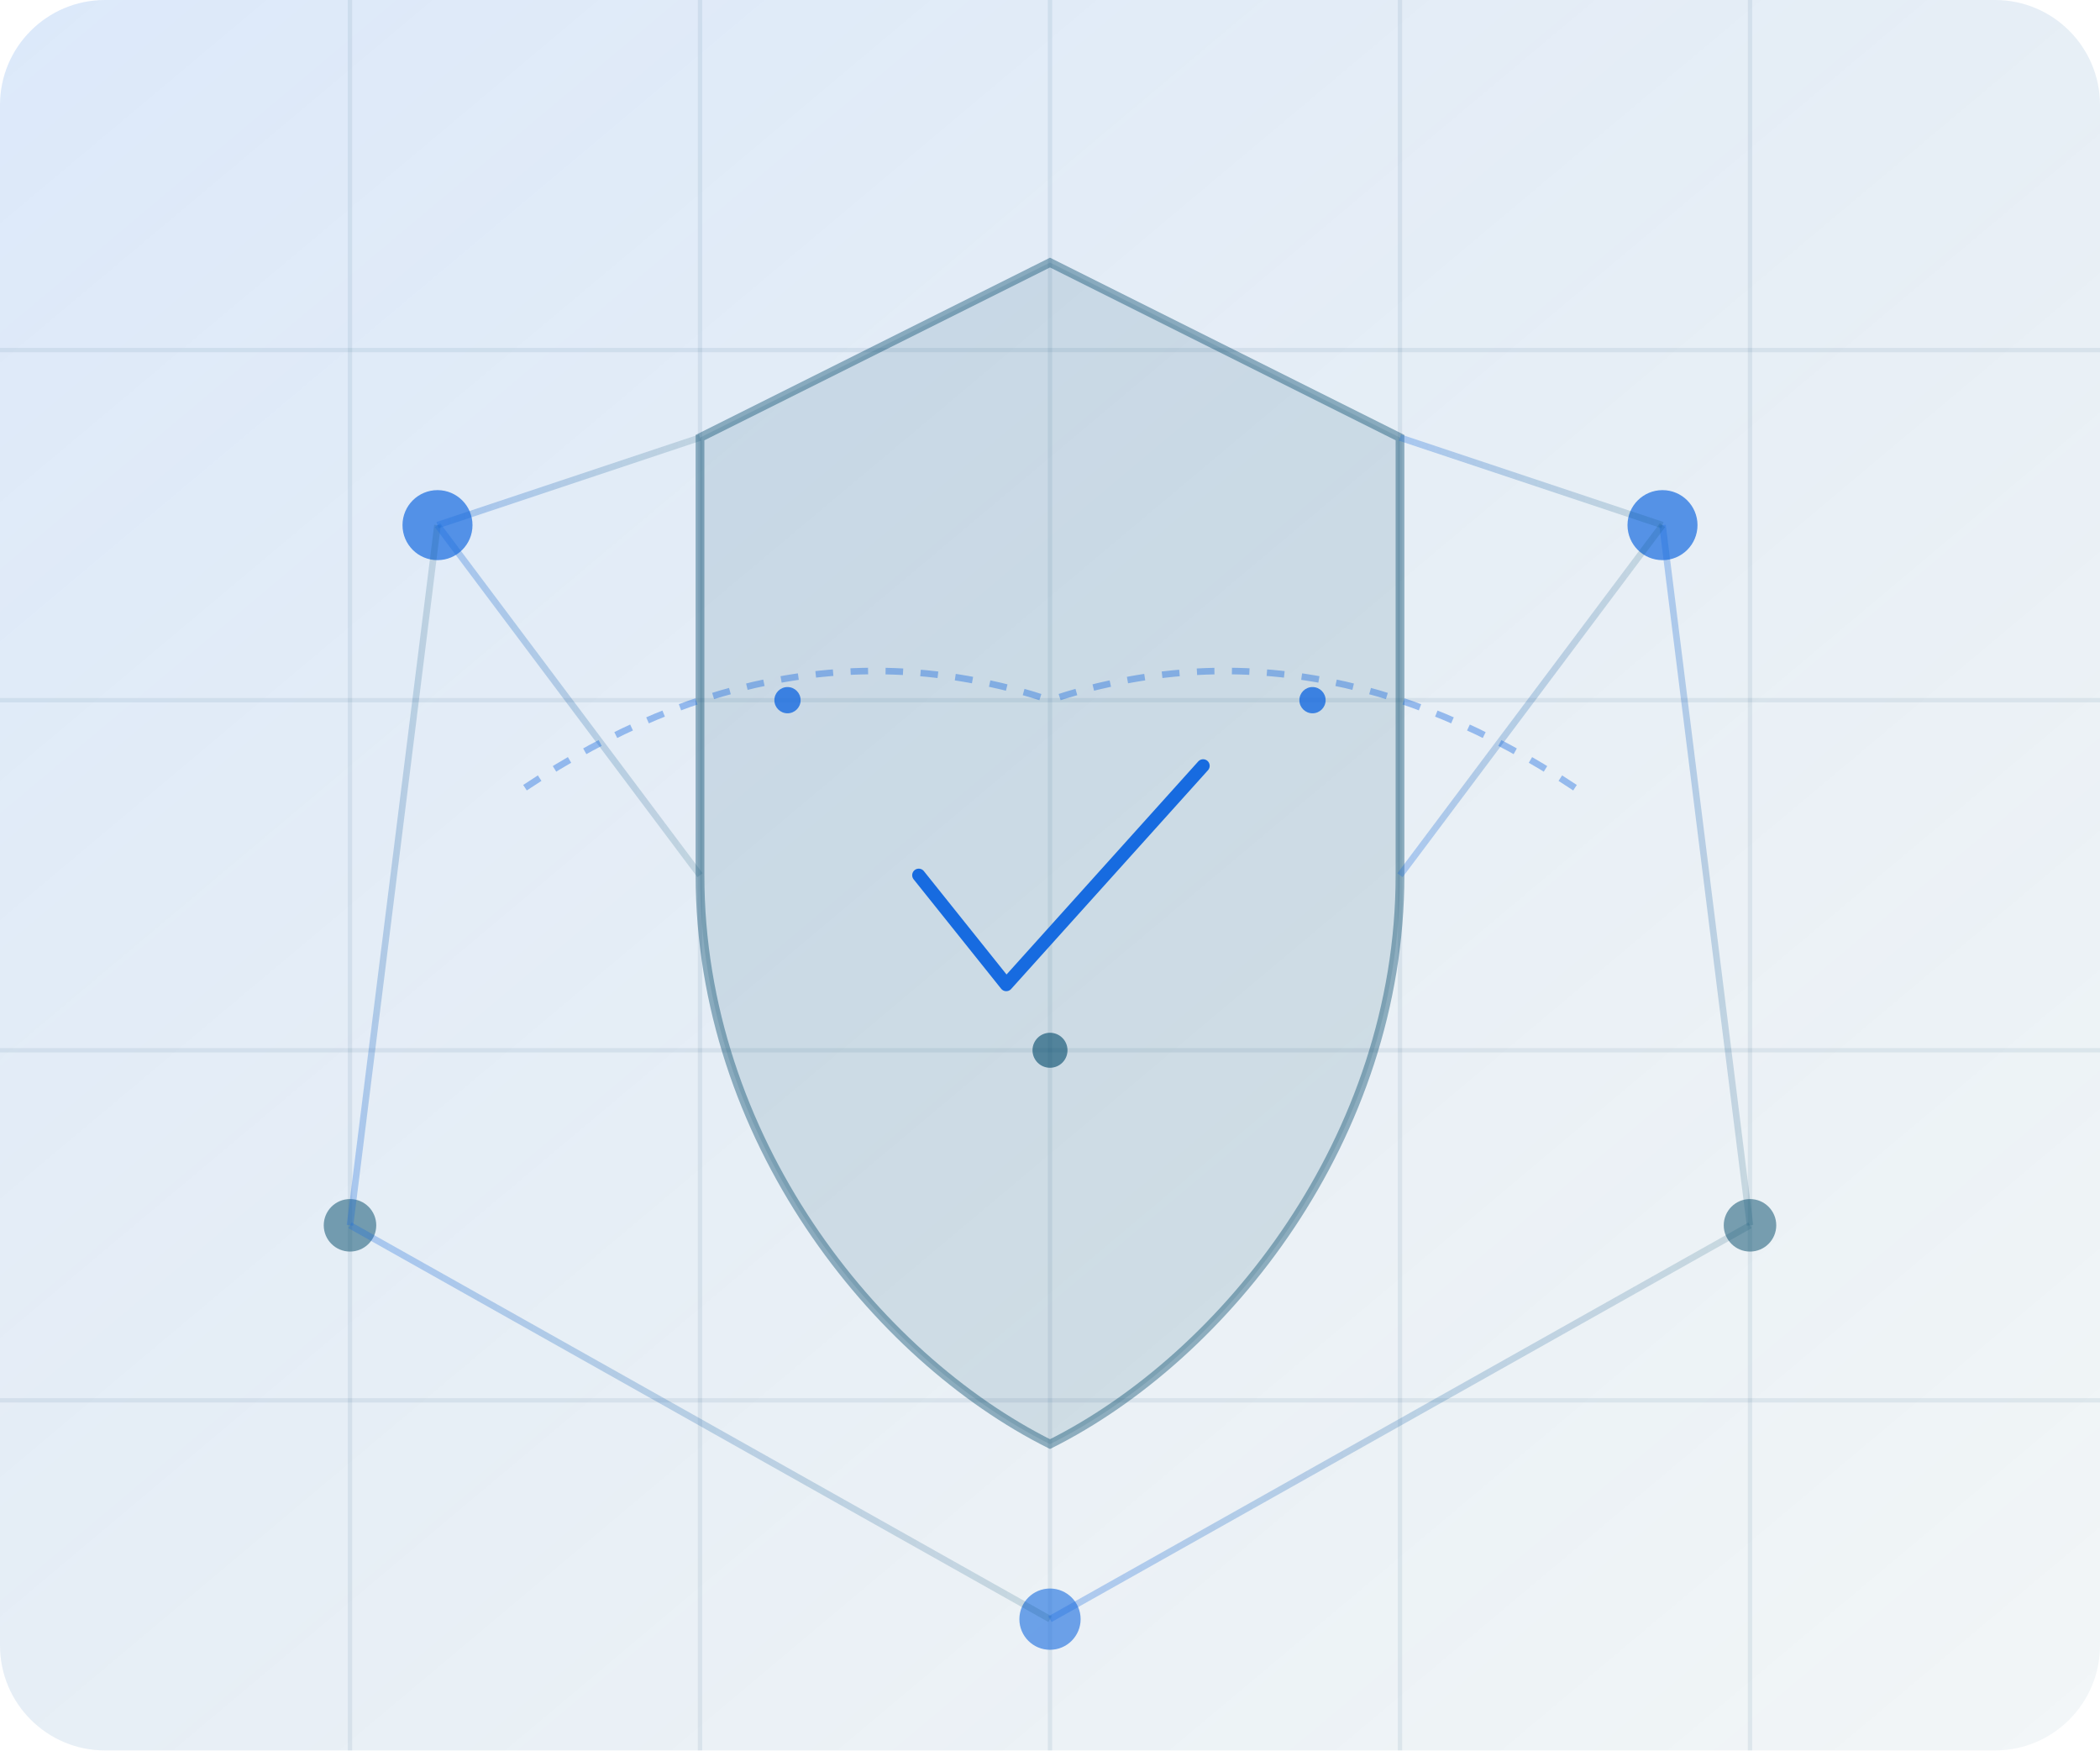
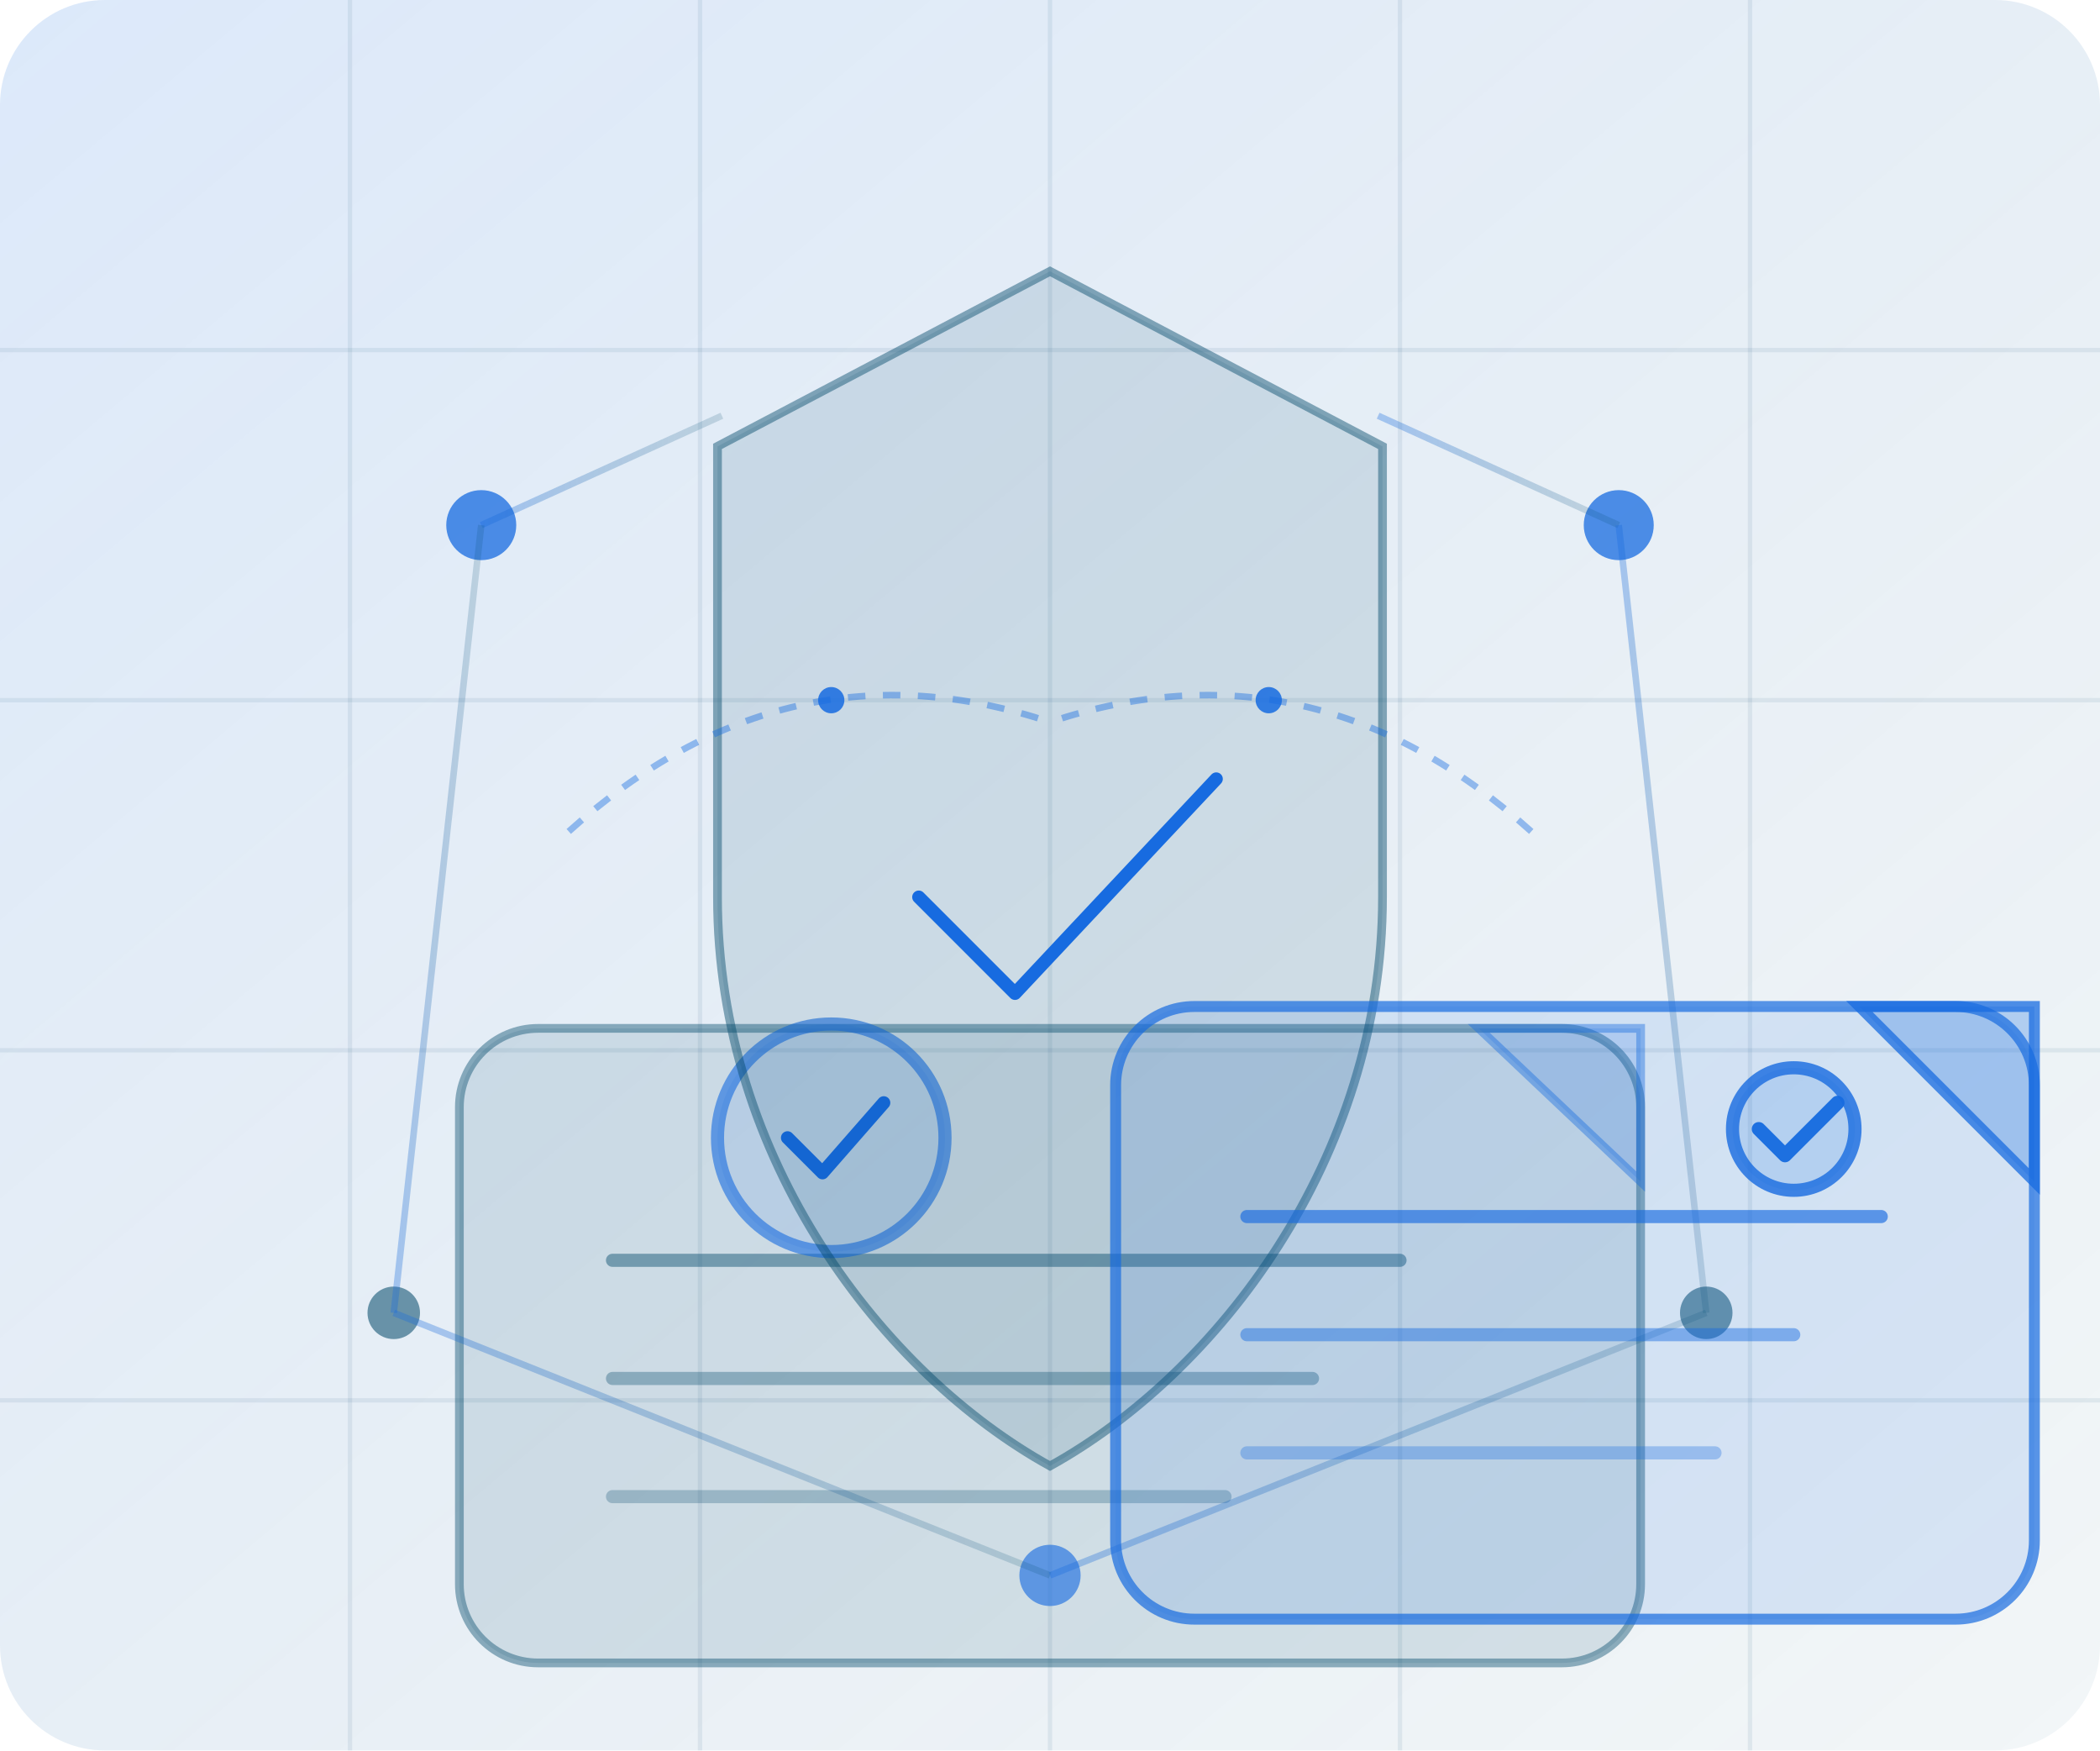
<svg xmlns="http://www.w3.org/2000/svg" viewBox="0 0 480 400" fill="none" aria-hidden="true">
  <defs>
    <linearGradient id="bgGrad" x1="0%" y1="0%" x2="100%" y2="100%">
      <stop offset="0%" stop-color="#176BE0" stop-opacity="0.15" />
      <stop offset="100%" stop-color="#004869" stop-opacity="0.05" />
    </linearGradient>
    <linearGradient id="lineGrad" x1="0%" y1="0%" x2="100%" y2="0%">
      <stop offset="0%" stop-color="#176BE0" stop-opacity="0.6" />
      <stop offset="100%" stop-color="#004869" stop-opacity="0.3" />
    </linearGradient>
  </defs>
  <rect width="480" height="400" rx="24" fill="url(#bgGrad)" />
  <g stroke="#004869" stroke-opacity="0.08" stroke-width="1">
    <line x1="0" y1="80" x2="480" y2="80" />
    <line x1="0" y1="160" x2="480" y2="160" />
    <line x1="0" y1="240" x2="480" y2="240" />
    <line x1="0" y1="320" x2="480" y2="320" />
    <line x1="80" y1="0" x2="80" y2="400" />
    <line x1="160" y1="0" x2="160" y2="400" />
    <line x1="240" y1="0" x2="240" y2="400" />
    <line x1="320" y1="0" x2="320" y2="400" />
    <line x1="400" y1="0" x2="400" y2="400" />
  </g>
-   <path d="M240 60 L320 100 V200 C320 260 280 310 240 330 C200 310 160 260 160 200 V100 Z" fill="#004869" fill-opacity="0.12" stroke="#004869" stroke-width="2" stroke-opacity="0.4" />
-   <path d="M210 200 L230 225 L275 175" stroke="#176BE0" stroke-width="3" stroke-linecap="round" stroke-linejoin="round" fill="none" />
-   <circle cx="100" cy="120" r="8" fill="#176BE0" fill-opacity="0.7" />
-   <circle cx="380" cy="120" r="8" fill="#176BE0" fill-opacity="0.7" />
-   <circle cx="80" cy="280" r="6" fill="#004869" fill-opacity="0.5" />
-   <circle cx="400" cy="280" r="6" fill="#004869" fill-opacity="0.5" />
-   <circle cx="240" cy="370" r="7" fill="#176BE0" fill-opacity="0.6" />
-   <g stroke="url(#lineGrad)" stroke-width="1.5" stroke-opacity="0.5">
-     <line x1="100" y1="120" x2="160" y2="100" />
-     <line x1="380" y1="120" x2="320" y2="100" />
-     <line x1="100" y1="120" x2="80" y2="280" />
-     <line x1="380" y1="120" x2="400" y2="280" />
-     <line x1="80" y1="280" x2="240" y2="370" />
-     <line x1="400" y1="280" x2="240" y2="370" />
-     <line x1="160" y1="200" x2="100" y2="120" />
-     <line x1="320" y1="200" x2="380" y2="120" />
+   <g>
+     <rect x="105" y="235" width="270" height="145" rx="18" fill="#004869" fill-opacity="0.12" stroke="#004869" stroke-opacity="0.42" stroke-width="2" />
+     <path d="M375 235 L375 270 L338 235 Z" fill="#176BE0" fill-opacity="0.18" stroke="#176BE0" stroke-opacity="0.42" stroke-width="2" />
+     <path d="M140 288 H320" stroke="#004869" stroke-opacity="0.44" stroke-width="3" stroke-linecap="round" />
+     <path d="M140 315 H300" stroke="#004869" stroke-opacity="0.33" stroke-width="3" stroke-linecap="round" />
+     <path d="M140 342 H280" stroke="#004869" stroke-opacity="0.26" stroke-width="3" stroke-linecap="round" />
  </g>
-   <path d="M120 180 Q180 140 240 160" stroke="#176BE0" stroke-width="1.5" stroke-opacity="0.4" fill="none" stroke-dasharray="4 4" />
-   <path d="M360 180 Q300 140 240 160" stroke="#176BE0" stroke-width="1.5" stroke-opacity="0.4" fill="none" stroke-dasharray="4 4" />
-   <circle cx="180" cy="160" r="3" fill="#176BE0" fill-opacity="0.8" />
-   <circle cx="300" cy="160" r="3" fill="#176BE0" fill-opacity="0.8" />
-   <circle cx="240" cy="240" r="4" fill="#004869" fill-opacity="0.6" />
+   <g>
+     <circle cx="190" cy="260" r="26" fill="#176BE0" fill-opacity="0.11" stroke="#176BE0" stroke-opacity="0.6" stroke-width="3" />
+     <path d="M180 260 L188 268 L202 252" stroke="#176BE0" stroke-width="3" stroke-linecap="round" stroke-linejoin="round" />
+   </g>
+   <path d="M240 62 L316 102 V205 C316 265 278 314 240 335 C202 314 164 265 164 205 V102 Z" fill="#004869" fill-opacity="0.12" stroke="#004869" stroke-width="2" stroke-opacity="0.45" />
+   <path d="M210 205 L232 227 L278 178" stroke="#176BE0" stroke-width="3" stroke-linecap="round" stroke-linejoin="round" fill="none" />
+   <circle cx="110" cy="120" r="8" fill="#176BE0" fill-opacity="0.75" />
+   <circle cx="370" cy="120" r="8" fill="#176BE0" fill-opacity="0.75" />
+   <circle cx="90" cy="300" r="6" fill="#004869" fill-opacity="0.55" />
+   <circle cx="390" cy="300" r="6" fill="#004869" fill-opacity="0.55" />
+   <circle cx="240" cy="360" r="7" fill="#176BE0" fill-opacity="0.62" />
+   <g stroke="url(#lineGrad)" stroke-width="1.5" stroke-opacity="0.55">
+     <line x1="110" y1="120" x2="165" y2="95" />
+     <line x1="370" y1="120" x2="315" y2="95" />
+     <line x1="110" y1="120" x2="90" y2="300" />
+     <line x1="370" y1="120" x2="390" y2="300" />
+     <line x1="90" y1="300" x2="240" y2="360" />
+     <line x1="390" y1="300" x2="240" y2="360" />
+   </g>
+   <path d="M130 190 Q180 145 240 165" stroke="#176BE0" stroke-width="1.5" stroke-opacity="0.42" fill="none" stroke-dasharray="4 4" />
+   <path d="M350 190 Q300 145 240 165" stroke="#176BE0" stroke-width="1.5" stroke-opacity="0.42" fill="none" stroke-dasharray="4 4" />
+   <circle cx="190" cy="160" r="3" fill="#176BE0" fill-opacity="0.85" />
+   <circle cx="290" cy="160" r="3" fill="#176BE0" fill-opacity="0.85" />
+   <g>
+     <rect x="255" y="230" width="210" height="140" rx="18" fill="#176BE0" fill-opacity="0.12" stroke="#176BE0" stroke-opacity="0.70" stroke-width="2.5" />
+     <path d="M465 230 L465 270 L425 230 Z" fill="#176BE0" fill-opacity="0.28" stroke="#176BE0" stroke-opacity="0.75" stroke-width="2.5" />
+     <path d="M285 278 H430" stroke="#176BE0" stroke-opacity="0.65" stroke-width="3" stroke-linecap="round" />
+     <path d="M285 305 H410" stroke="#176BE0" stroke-opacity="0.46" stroke-width="3" stroke-linecap="round" />
+     <path d="M285 332 H392" stroke="#176BE0" stroke-opacity="0.32" stroke-width="3" stroke-linecap="round" />
+     <circle cx="410" cy="258" r="14" fill="#176BE0" fill-opacity="0.16" stroke="#176BE0" stroke-opacity="0.80" stroke-width="3" />
+     <path d="M402 258 L408 264 L420 252" stroke="#176BE0" stroke-opacity="0.95" stroke-width="3.2" stroke-linecap="round" stroke-linejoin="round" fill="none" />
+   </g>
</svg>
